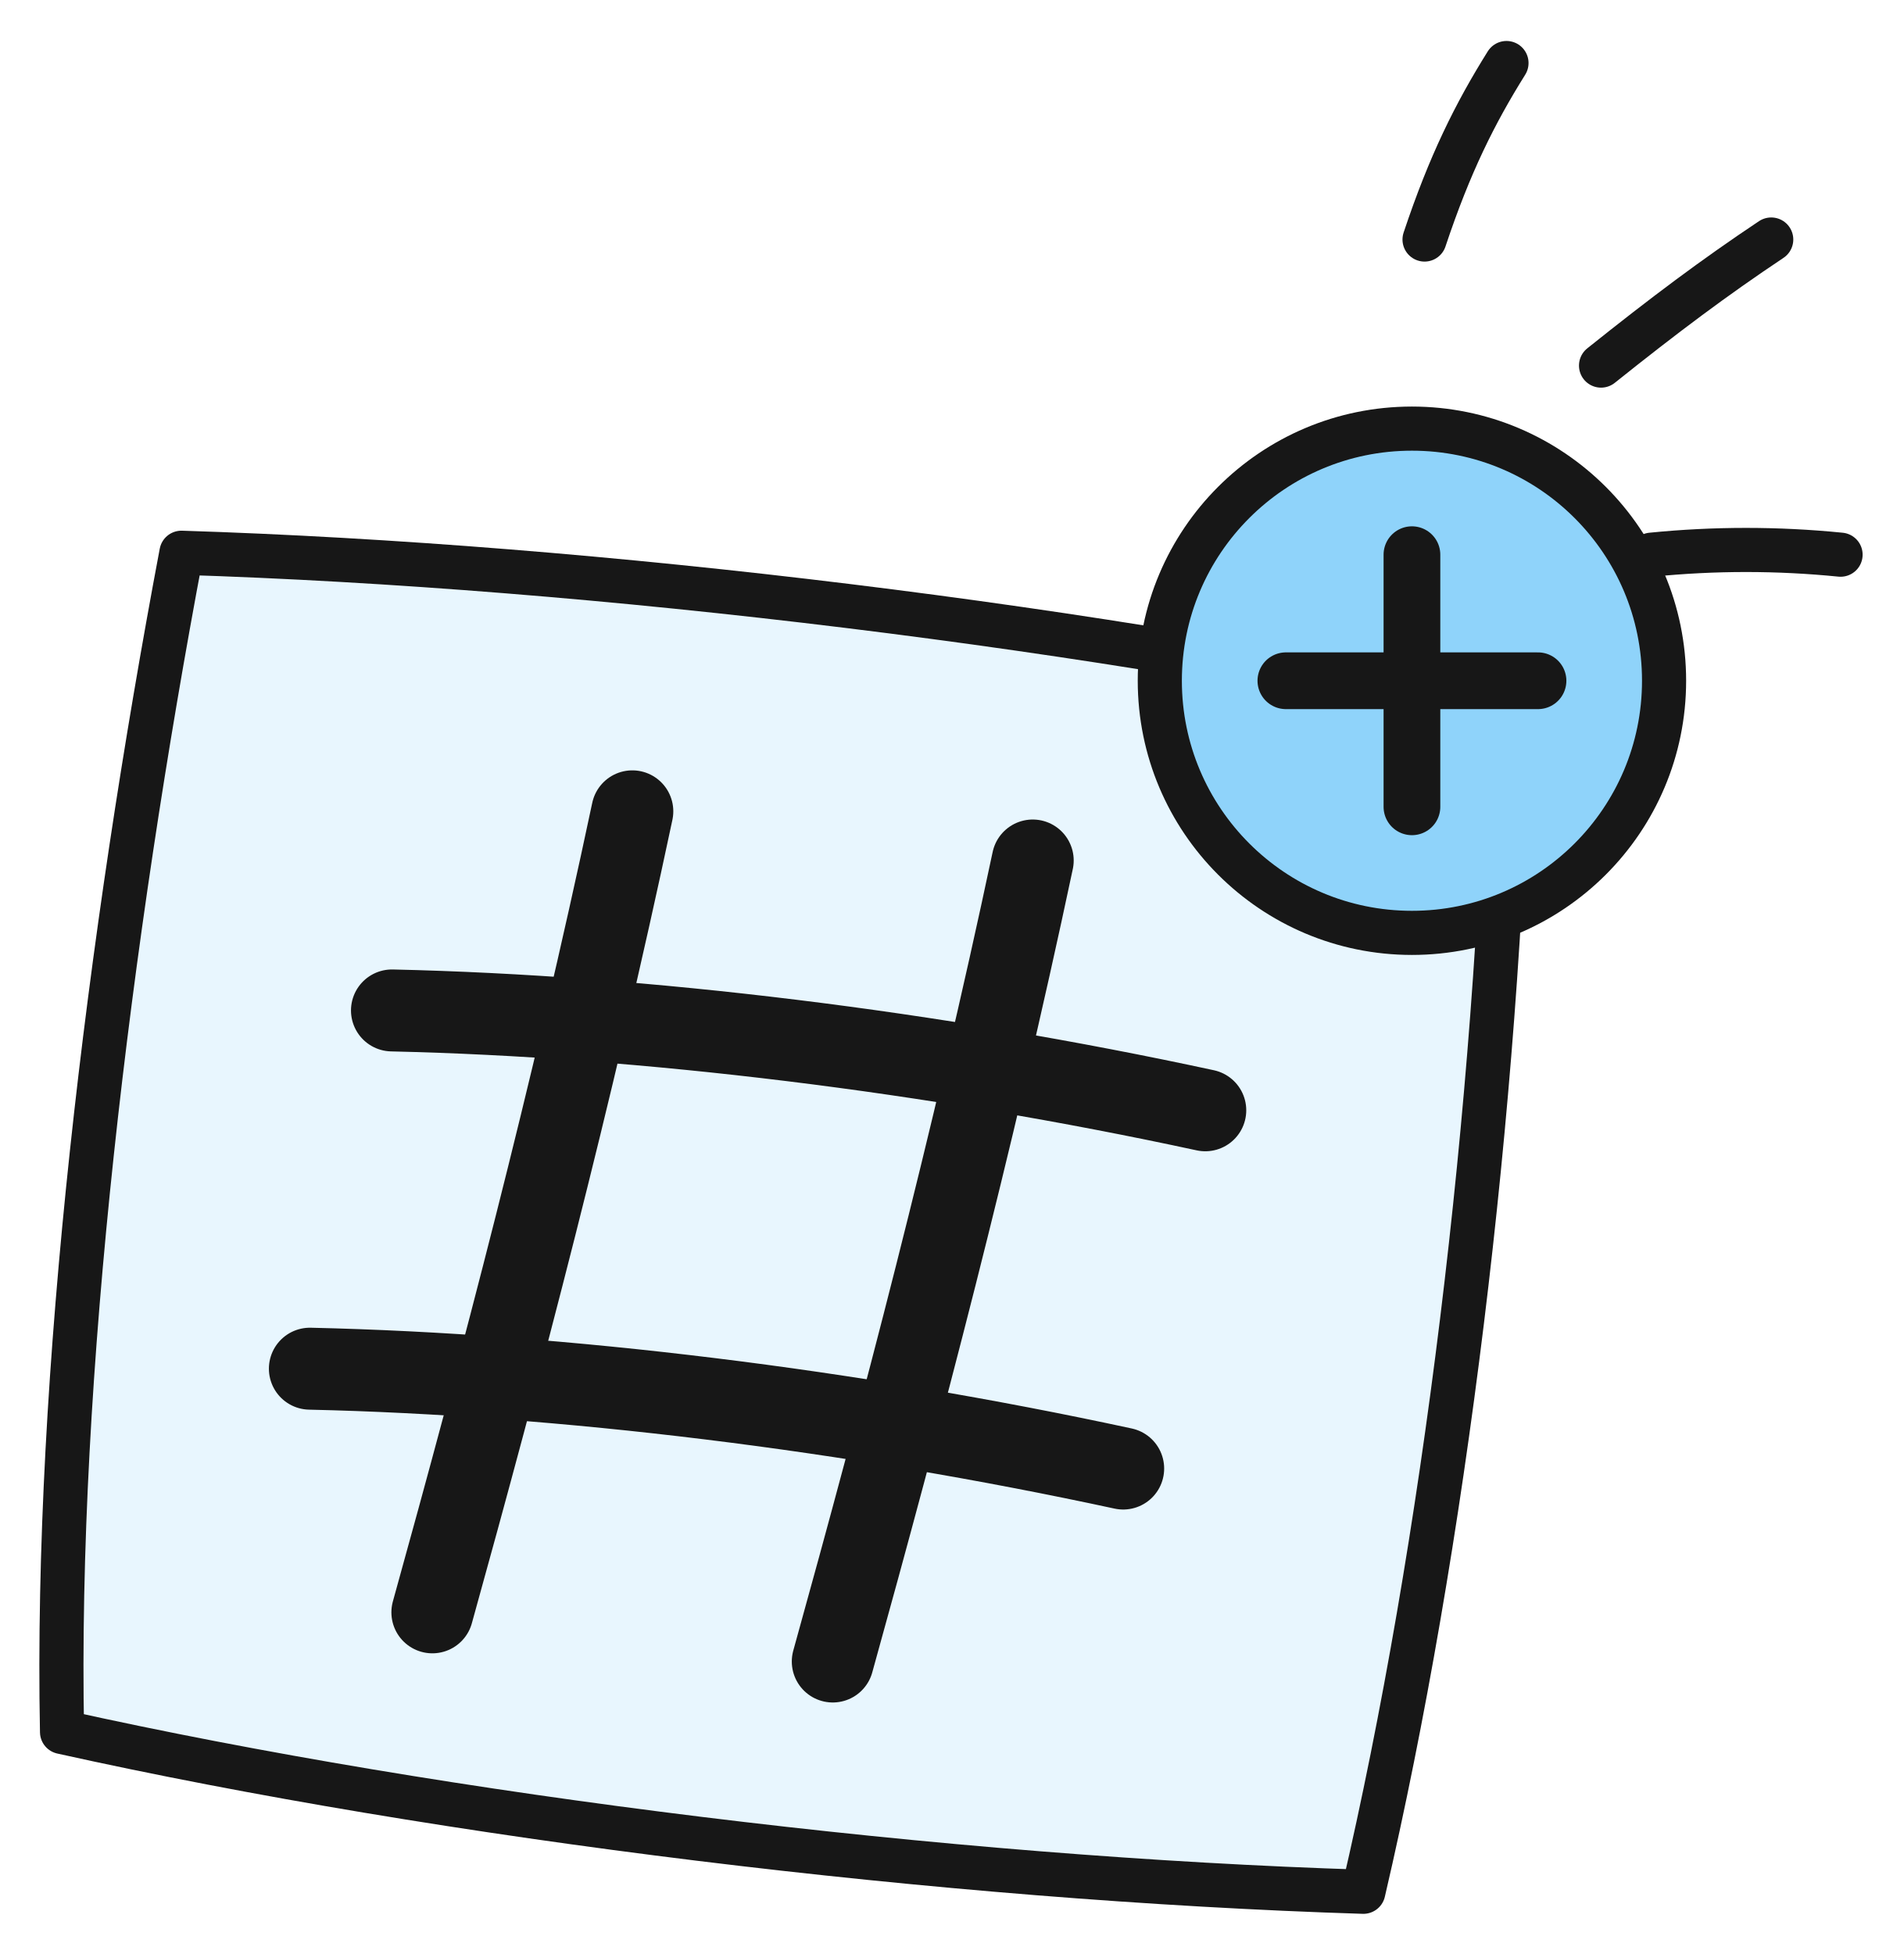
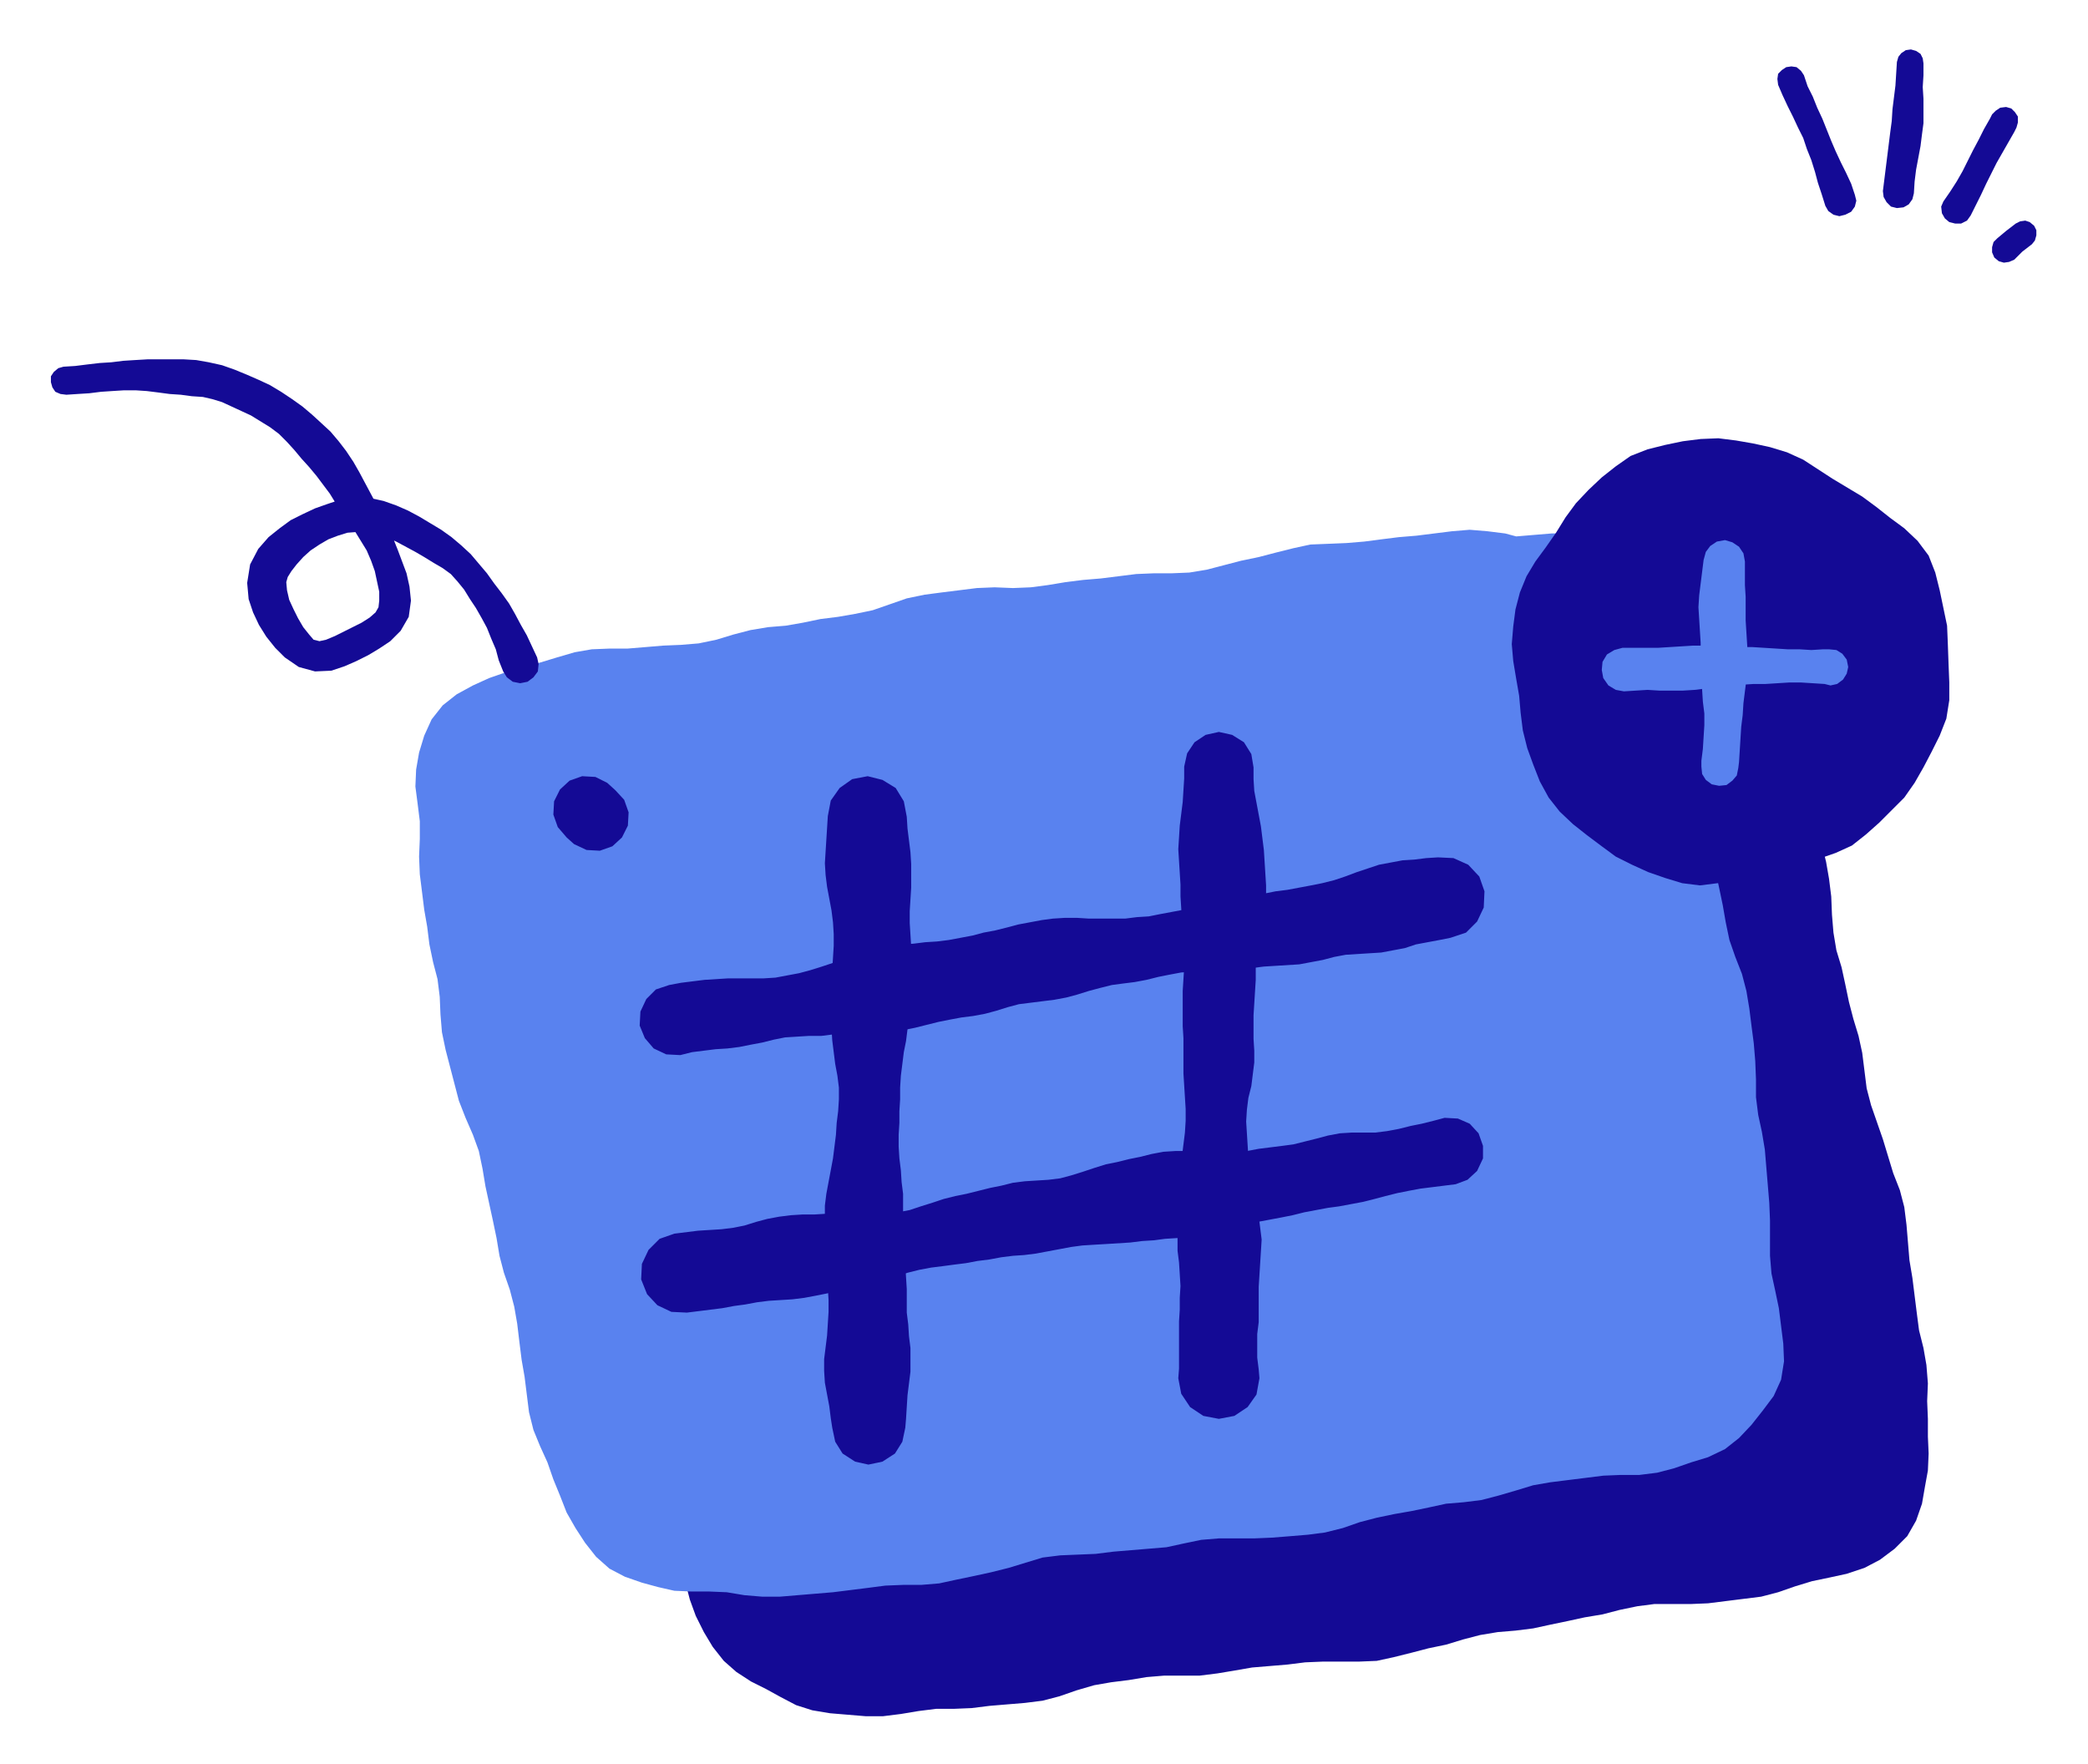
- <svg xmlns="http://www.w3.org/2000/svg" viewBox="76 18 302 310" width="302" height="310">
-   <g stroke="#171717" stroke-width="7" stroke-linecap="round" stroke-linejoin="round" fill="none">
-     <path d="M302 56 C 306 44 310 36 315 28" />
-     <path d="M330 76 C 340 68 348 62 357 56" />
-     <path d="M338 106 C 348 105 358 105 368 106" />
-     <g transform="rotate(7 200 200)">
-       <path d="M94 118 C 160 112 240 112 306 118 C 312 180 312 250 306 306 C 240 312 160 312 98 306 C 90 250 90 180 94 118 Z" fill="#E8F6FE" />
-       <path d="M170 150 C 166 196 160 240 154 280" stroke-width="13" />
-       <path d="M234 150 C 230 196 224 240 218 280" stroke-width="13" />
-       <path d="M136 186 C 176 182 222 182 266 186" stroke-width="13" />
-       <path d="M130 244 C 170 240 216 240 260 244" stroke-width="13" />
-     </g>
-     <circle cx="300" cy="126" r="40" fill="#8FD3FA" />
-     <path d="M300 106 L 300 146" stroke-width="9" />
-     <path d="M280 126 L 320 126" stroke-width="9" />
-   </g>
+ <svg xmlns="http://www.w3.org/2000/svg" viewBox="6 -2 283 239" width="283" height="239">
+   <path fill="#140A95" d="M257.4 24.4L256.9 22.9 256.2 21.4 255.5 20.0 254.8 18.5 254.2 17.1 253.6 15.6 253.0 14.1 252.3 12.6 251.7 11.1 251.0 9.7 250.5 8.2 250.1 7.6 249.5 7.1 248.8 7.0 248.1 7.1 247.5 7.5 247.0 8.0 246.9 8.7 247.0 9.5 247.6 10.9 248.3 12.4 249.0 13.8 249.7 15.3 250.4 16.7 250.9 18.2 251.5 19.7 252.0 21.3 252.4 22.8 252.9 24.3 253.4 25.9 253.8 26.6 254.5 27.1 255.3 27.3 256.1 27.1 256.9 26.7 257.4 26.0 257.6 25.2Z" />
+   <path fill="#140A95" d="M265.4 24.2L265.5 22.6 265.7 21.0 266.0 19.4 266.3 17.8 266.5 16.2 266.7 14.7 266.7 13.1 266.7 11.4 266.6 9.8 266.7 8.2 266.7 6.6 266.6 5.9 266.3 5.3 265.7 4.9 265.0 4.7 264.3 4.8 263.7 5.2 263.3 5.7 263.1 6.4 263.0 8.0 262.9 9.6 262.7 11.2 262.5 12.8 262.4 14.4 262.2 15.9 262.0 17.5 261.8 19.1 261.6 20.7 261.4 22.3 261.2 23.9 261.3 24.7 261.7 25.4 262.3 26.0 263.1 26.2 264.0 26.1 264.7 25.7 265.2 25.0Z" />
+   <path fill="#140A95" d="M273.1 27.2L273.8 25.8 274.5 24.4 275.2 22.9 275.9 21.5 276.6 20.1 277.4 18.7 278.2 17.3 279.0 15.9 279.3 15.3 279.5 14.6 279.5 13.8 279.1 13.2 278.6 12.7 277.9 12.5 277.1 12.6 276.5 13.0 276.0 13.5 275.7 14.1 274.9 15.5 274.2 16.9 273.4 18.4 272.7 19.8 272.0 21.2 271.2 22.6 270.3 24.0 269.4 25.3 269.1 26.0 269.2 26.9 269.6 27.6 270.2 28.1 271.0 28.3 271.8 28.3 272.6 27.9Z" />
+   <path fill="#140A95" d="M279.0 33.2L280.1 32.1 281.4 31.1 281.8 30.6 282.0 29.9 282.0 29.2 281.7 28.6 281.1 28.1 280.5 27.9 279.8 28.0 279.2 28.3 277.9 29.3 276.7 30.3 276.2 30.8 276.0 31.5 276.0 32.2 276.3 32.9 276.9 33.4 277.6 33.6 278.3 33.5Z" />
+   <path fill="#140A95" d="M227.3 86.5L229.7 86.6 232.0 87.0 234.2 87.5 236.4 88.0 238.6 88.7 240.8 89.6 242.8 90.9 244.5 92.6 246.1 94.5 247.3 96.5 248.2 98.8 248.9 101.1 249.7 103.3 250.7 105.6 251.6 107.8 252.4 110.1 252.9 112.4 253.5 114.8 253.9 117.1 254.2 119.5 254.3 122.0 254.5 124.4 254.9 126.8 255.6 129.1 256.1 131.4 256.6 133.8 257.2 136.1 257.9 138.4 258.4 140.7 258.7 143.1 259.0 145.5 259.6 147.8 260.4 150.1 261.2 152.4 261.9 154.7 262.6 157.0 263.5 159.3 264.1 161.6 264.4 164.0 264.6 166.4 264.8 168.8 265.2 171.2 265.5 173.6 265.8 176.0 266.1 178.3 266.7 180.7 267.1 183.0 267.3 185.5 267.2 187.9 267.3 190.3 267.3 192.7 267.4 195.0 267.3 197.3 266.9 199.5 266.5 201.8 265.7 204.1 264.5 206.2 262.8 207.9 260.8 209.4 258.7 210.5 256.3 211.3 254.0 211.8 251.6 212.3 249.3 213.0 247.0 213.8 244.7 214.4 242.3 214.7 239.9 215.0 237.5 215.3 235.1 215.4 232.7 215.4 230.2 215.4 227.9 215.7 225.5 216.2 223.2 216.8 220.8 217.2 218.5 217.7 216.1 218.2 213.8 218.7 211.4 219.0 209.0 219.2 206.6 219.6 204.3 220.2 202.0 220.9 199.6 221.4 197.3 222.0 194.9 222.6 192.6 223.1 190.2 223.2 187.7 223.2 185.3 223.2 182.9 223.3 180.5 223.6 178.1 223.8 175.7 224.0 173.4 224.4 171.0 224.8 168.6 225.1 166.2 225.1 163.8 225.1 161.4 225.3 159.0 225.7 156.6 226.0 154.3 226.4 151.9 227.1 149.6 227.9 147.3 228.5 144.9 228.8 142.5 229.0 140.1 229.2 137.7 229.5 135.3 229.6 132.9 229.6 130.5 229.9 128.1 230.3 125.7 230.6 123.3 230.6 120.9 230.4 118.5 230.2 116.1 229.8 113.9 229.1 111.8 228.0 109.8 226.9 107.8 225.9 105.8 224.6 104.1 223.1 102.6 221.2 101.4 219.2 100.3 217.0 99.5 214.8 98.9 212.5 98.3 210.1 97.4 207.9 96.5 205.7 95.6 203.4 95.0 201.1 94.3 198.8 93.6 196.4 93.2 194.1 93.1 191.6 93.0 189.2 92.7 186.8 92.2 184.5 91.7 182.1 91.3 179.7 90.7 177.4 90.0 175.1 89.5 172.8 89.1 170.4 88.9 168.0 88.5 165.6 87.9 163.3 87.2 161.0 86.6 158.7 85.8 156.4 84.9 154.1 84.1 151.8 83.5 149.5 83.3 147.1 83.0 144.7 82.6 142.3 82.3 139.9 82.1 137.5 81.8 135.1 81.3 132.8 80.8 130.4 80.6 128.0 80.6 125.6 80.7 123.2 80.8 120.8 81.0 118.5 81.8 116.4 82.7 114.4 83.7 112.3 84.8 110.2 86.3 108.4 88.2 106.9 90.3 105.8 92.6 104.9 94.9 104.2 97.2 103.7 99.6 103.3 101.9 102.8 104.2 102.0 106.6 101.3 108.9 100.9 111.3 100.5 113.7 100.1 116.0 99.8 118.5 99.8 120.9 99.9 123.3 99.8 125.7 99.5 128.1 99.0 130.4 98.7 132.8 98.2 135.2 97.7 137.5 97.1 139.9 96.8 142.3 96.7 144.7 96.4 147.0 95.9 149.4 95.3 151.7 94.8 154.0 94.2 156.4 93.5 158.7 92.8 161.1 92.4 163.5 92.3 165.9 92.3 168.3 92.1 170.7 91.9 173.1 91.8 175.5 91.7 177.9 91.4 180.2 90.9 182.6 90.6 185.0 90.5 187.4 90.5 189.8 90.3 192.2 90.1 194.6 90.0 197.0 89.7 199.4 89.3 201.7 88.5 204.0 87.8 206.4 87.4 208.8 87.1 211.2 86.7 213.6 86.4 216.0 86.3 218.4 86.3 220.8 86.1 223.2 85.8 225.5 85.4Z" />
+   <path fill="#5982EF" d="M211.5 70.7L213.9 70.5 216.3 70.3 218.7 70.3 221.1 70.8 223.3 72.0 225.2 73.4 227.1 74.9 228.9 76.5 230.5 78.4 231.6 80.6 232.6 82.9 233.5 85.1 234.2 87.4 234.5 89.8 234.6 92.3 234.8 94.7 235.1 97.1 235.4 99.5 235.7 101.9 236.1 104.2 236.8 106.5 237.5 108.9 237.9 111.2 238.2 113.6 238.5 116.0 239.0 118.3 239.5 120.7 239.9 123.0 240.4 125.4 241.2 127.7 242.1 130.0 242.7 132.3 243.1 134.7 243.4 137.1 243.7 139.4 243.9 141.8 244.0 144.3 244.0 146.7 244.3 149.1 244.8 151.4 245.2 153.8 245.4 156.2 245.6 158.6 245.8 161.0 245.9 163.4 245.9 165.8 245.9 168.2 246.1 170.6 246.6 172.9 247.1 175.3 247.4 177.7 247.7 180.1 247.8 182.5 247.4 185.0 246.4 187.2 244.9 189.2 243.4 191.1 241.7 192.9 239.8 194.4 237.5 195.5 235.2 196.2 232.9 197.0 230.6 197.6 228.2 197.9 225.7 197.9 223.3 198.0 220.9 198.3 218.5 198.6 216.1 198.9 213.8 199.3 211.5 200.0 209.1 200.7 206.8 201.3 204.4 201.6 202.0 201.8 199.7 202.3 197.3 202.8 195.0 203.2 192.6 203.7 190.3 204.3 188.0 205.1 185.6 205.7 183.3 206.0 180.9 206.2 178.4 206.4 176.0 206.5 173.6 206.5 171.2 206.5 168.8 206.7 166.4 207.2 164.1 207.7 161.7 207.9 159.3 208.1 156.9 208.3 154.5 208.6 152.1 208.7 149.7 208.8 147.3 209.1 145.0 209.8 142.7 210.5 140.3 211.1 138.0 211.6 135.6 212.1 133.3 212.6 130.9 212.8 128.5 212.8 126.0 212.9 123.7 213.2 121.3 213.5 118.9 213.8 116.5 214.0 114.1 214.2 111.7 214.4 109.3 214.4 106.9 214.2 104.5 213.8 102.1 213.7 99.7 213.7 97.4 213.6 95.2 213.1 93.0 212.5 90.7 211.7 88.6 210.6 86.8 209.0 85.3 207.1 84.0 205.1 82.8 203.0 81.9 200.7 81.0 198.5 80.2 196.2 79.2 194.0 78.3 191.8 77.7 189.4 77.4 187.0 77.1 184.6 76.7 182.3 76.4 179.9 76.1 177.4 75.7 175.1 75.1 172.8 74.3 170.5 73.7 168.2 73.3 165.8 72.8 163.4 72.3 161.1 71.8 158.8 71.4 156.4 70.9 154.0 70.1 151.8 69.1 149.5 68.2 147.2 67.6 144.9 67.0 142.6 66.4 140.3 65.9 137.9 65.7 135.5 65.6 133.1 65.3 130.7 64.7 128.4 64.2 126.0 63.9 123.6 63.5 121.3 63.2 118.9 62.9 116.5 62.8 114.1 62.9 111.7 62.9 109.3 62.6 106.9 62.3 104.6 62.4 102.3 62.8 100.0 63.5 97.7 64.5 95.5 66.0 93.6 67.9 92.1 70.1 90.9 72.3 89.9 74.6 89.1 76.9 88.4 79.2 87.8 81.5 87.1 83.9 86.4 86.2 86.0 88.7 85.9 91.1 85.9 93.5 85.7 95.9 85.5 98.3 85.4 100.7 85.2 103.1 84.7 105.4 84.0 107.7 83.4 110.1 83.0 112.5 82.8 114.8 82.4 117.2 81.9 119.6 81.6 121.9 81.2 124.3 80.7 126.6 79.9 128.9 79.1 131.3 78.6 133.6 78.3 136.0 78.0 138.4 77.7 140.8 77.6 143.3 77.7 145.7 77.6 148.0 77.3 150.4 76.9 152.8 76.6 155.2 76.4 157.6 76.1 160.0 75.8 162.4 75.7 164.8 75.7 167.2 75.6 169.6 75.2 171.9 74.6 174.2 74.0 176.6 73.5 178.9 72.9 181.3 72.3 183.6 71.8 186.1 71.7 188.5 71.6 190.9 71.4 193.2 71.1 195.6 70.8 198.0 70.6 200.4 70.3 202.8 70.0 205.2 69.8 207.6 70.0 210.0 70.3Z" />
+   <path fill="#140A95" d="M82.8 111.5L83.8 112.4 85.5 113.2 87.3 113.3 89.0 112.7 90.3 111.5 91.1 109.9 91.2 108.1 90.6 106.4 89.4 105.1 88.3 104.1 86.7 103.3 84.9 103.2 83.2 103.8 81.9 105.0 81.1 106.6 81.0 108.4 81.6 110.1Z" />
+   <path fill="#140A95" d="M78.8 87.1L78.1 85.6 77.4 84.1 76.6 82.7 75.8 81.2 75.0 79.8 74.0 78.4 73.0 77.1 72.0 75.7 70.9 74.4 69.8 73.1 68.5 71.9 67.2 70.8 65.8 69.8 64.3 68.9 62.8 68.0 61.3 67.2 59.7 66.5 58.0 65.9 56.2 65.5 54.2 65.5 52.2 65.7 50.4 66.3 48.7 66.9 47.0 67.7 45.4 68.5 43.9 69.6 42.4 70.8 41.0 72.4 39.9 74.5 39.5 77.0 39.7 79.2 40.3 81.0 41.1 82.7 42.1 84.3 43.3 85.8 44.6 87.1 46.5 88.4 48.7 89.0 50.9 88.9 52.7 88.3 54.3 87.6 55.9 86.8 57.4 85.9 58.9 84.9 60.3 83.5 61.4 81.6 61.7 79.4 61.5 77.5 61.1 75.7 60.5 74.1 59.9 72.5 59.3 71.0 58.6 69.4 57.8 67.9 57.1 66.5 56.3 65.0 55.5 63.5 54.7 62.0 53.9 60.6 52.9 59.1 51.9 57.8 50.8 56.5 49.5 55.3 48.3 54.2 47.0 53.1 45.6 52.1 44.1 51.1 42.6 50.2 41.1 49.5 39.5 48.8 37.8 48.1 36.1 47.5 34.3 47.1 32.6 46.8 30.9 46.7 29.3 46.7 27.6 46.7 26.0 46.7 24.3 46.8 22.7 46.9 21.1 47.1 19.5 47.2 17.8 47.4 16.2 47.6 14.6 47.7 13.9 47.9 13.3 48.4 12.9 49.0 12.9 49.8 13.1 50.5 13.5 51.1 14.2 51.4 15.0 51.5 16.5 51.4 18.1 51.3 19.7 51.1 21.2 51.0 22.8 50.9 24.4 50.9 25.9 51.0 27.5 51.2 29.0 51.4 30.5 51.5 32.0 51.7 33.5 51.8 34.8 52.1 36.1 52.5 37.4 53.1 38.7 53.7 40.0 54.3 41.3 55.1 42.6 55.9 43.8 56.8 44.9 57.9 45.9 59.0 46.9 60.2 47.9 61.3 48.9 62.5 49.8 63.7 50.7 64.9 51.5 66.2 52.4 67.5 53.2 68.8 54.1 70.0 54.9 71.3 55.7 72.6 56.3 74.0 56.8 75.4 57.1 76.8 57.4 78.2 57.4 79.4 57.3 80.3 56.9 81.0 56.1 81.7 55.0 82.4 53.8 83.0 52.6 83.6 51.4 84.2 50.2 84.7 49.3 84.9 48.5 84.7 47.9 84.0 47.1 83.0 46.4 81.8 45.8 80.6 45.2 79.3 44.9 78.0 44.8 76.9 45.0 76.2 45.5 75.4 46.2 74.5 47.1 73.5 48.1 72.6 49.3 71.8 50.5 71.1 51.8 70.6 53.1 70.2 54.4 70.1 55.7 70.1 57.0 70.3 58.4 70.8 59.7 71.4 61.0 72.1 62.3 72.8 63.5 73.5 64.8 74.3 66.0 75.0 67.1 75.8 68.0 76.8 68.9 77.9 69.7 79.2 70.5 80.4 71.3 81.8 72.0 83.1 72.6 84.6 73.2 86.0 73.6 87.5 74.2 89.0 74.7 89.8 75.5 90.4 76.5 90.6 77.5 90.4 78.3 89.8 78.9 89.0 79.0 88.0Z" />
+   <path fill="#140A95" d="M118.2 108.6L118.1 110.2 118.0 111.8 117.9 113.4 117.8 115.0 117.9 116.6 118.1 118.2 118.4 119.8 118.7 121.4 118.9 123.0 119.0 124.6 119.0 126.2 118.9 127.8 118.8 129.4 118.8 131.0 118.8 132.6 118.8 134.2 118.7 135.8 118.7 137.4 118.8 139.0 119.0 140.6 119.2 142.2 119.5 143.8 119.7 145.4 119.7 147.0 119.6 148.6 119.4 150.2 119.3 151.8 119.1 153.4 118.9 155.0 118.6 156.6 118.3 158.2 118.0 159.8 117.8 161.4 117.8 163.0 118.0 164.6 118.1 166.2 118.3 167.8 118.3 169.4 118.3 171.0 118.2 172.6 118.3 174.2 118.3 175.8 118.2 177.4 118.1 179.0 117.9 180.6 117.7 182.2 117.7 183.8 117.8 185.4 118.1 187.0 118.4 188.6 118.6 190.2 118.8 191.5 119.2 193.4 120.2 195.0 121.9 196.1 123.7 196.5 125.6 196.1 127.3 195.0 128.3 193.4 128.7 191.5 128.8 190.3 128.9 188.7 129.0 187.1 129.2 185.5 129.4 183.9 129.4 182.3 129.4 180.7 129.2 179.1 129.1 177.5 128.9 175.9 128.9 174.3 128.9 172.7 128.8 171.1 128.7 169.5 128.5 167.9 128.4 166.2 128.4 164.6 128.4 163.0 128.4 161.4 128.4 159.8 128.2 158.2 128.1 156.6 127.9 155.0 127.8 153.4 127.8 151.8 127.9 150.2 127.9 148.6 128.0 147.0 128.0 145.4 128.1 143.8 128.3 142.2 128.5 140.6 128.8 139.1 129.0 137.5 129.1 135.9 129.1 134.3 129.1 132.7 129.2 131.1 129.3 129.5 129.4 127.9 129.5 126.3 129.4 124.7 129.3 123.1 129.3 121.5 129.4 119.9 129.5 118.3 129.5 116.7 129.5 115.1 129.4 113.5 129.2 111.9 129.0 110.3 128.9 108.7 128.5 106.6 127.4 104.8 125.6 103.7 123.6 103.2 121.5 103.6 119.8 104.8 118.6 106.5Z" />
+   <path fill="#140A95" d="M166.5 101.9L166.5 103.5 166.4 105.1 166.3 106.7 166.1 108.3 165.9 109.9 165.8 111.5 165.7 113.1 165.8 114.7 165.9 116.3 166.0 117.9 166.0 119.5 166.1 121.1 166.2 122.7 166.3 124.3 166.5 125.9 166.6 127.5 166.5 129.1 166.4 130.7 166.3 132.3 166.3 133.9 166.3 135.5 166.3 137.1 166.4 138.7 166.4 140.3 166.4 141.9 166.4 143.5 166.5 145.1 166.6 146.7 166.7 148.3 166.7 149.9 166.6 151.5 166.4 153.1 166.2 154.7 166.1 156.3 166.0 157.9 165.9 159.5 165.8 161.1 165.7 162.7 165.6 164.3 165.6 165.9 165.6 167.5 165.8 169.1 165.9 170.7 166.0 172.3 165.9 173.9 165.9 175.5 165.8 177.1 165.8 178.7 165.8 180.3 165.8 181.9 165.8 183.5 165.7 184.8 166.1 186.9 167.3 188.7 169.1 189.9 171.2 190.3 173.3 189.9 175.1 188.7 176.3 187.0 176.7 184.8 176.6 183.6 176.4 182.0 176.4 180.4 176.4 178.8 176.6 177.2 176.6 175.6 176.6 174.0 176.6 172.4 176.7 170.8 176.8 169.2 176.9 167.6 177.0 166.0 176.8 164.4 176.6 162.8 176.2 161.2 175.8 159.6 175.5 158.0 175.4 156.4 175.2 154.8 175.1 153.2 175.0 151.6 174.9 150.0 175.0 148.4 175.2 146.8 175.6 145.2 175.8 143.6 176.0 142.0 176.0 140.4 175.9 138.8 175.9 137.2 175.9 135.6 176.0 134.0 176.1 132.4 176.2 130.8 176.2 129.2 176.3 127.6 176.5 126.0 176.8 124.4 177.2 122.8 177.5 121.2 177.6 119.6 177.6 118.0 177.5 116.4 177.4 114.8 177.3 113.2 177.1 111.6 176.9 110.0 176.6 108.4 176.3 106.8 176.0 105.2 175.9 103.6 175.9 102.0 175.6 100.2 174.6 98.6 173.0 97.6 171.2 97.2 169.4 97.6 167.9 98.6 166.9 100.1Z" />
+   <path fill="#140A95" d="M98.2 141.0L99.8 140.6 101.4 140.4 103.0 140.2 104.6 140.1 106.2 139.9 107.7 139.6 109.3 139.3 110.9 138.9 112.4 138.6 114.0 138.5 115.6 138.4 117.3 138.4 118.9 138.2 120.4 138.0 122.0 137.8 123.6 137.7 125.3 137.7 126.9 137.7 128.5 137.6 130.0 137.3 131.6 136.9 133.2 136.5 134.7 136.2 136.3 135.9 137.9 135.7 139.5 135.4 141.0 135.0 142.6 134.5 144.1 134.1 145.7 133.9 147.3 133.7 148.9 133.5 150.5 133.2 152.0 132.8 153.6 132.3 155.1 131.9 156.7 131.5 158.2 131.3 159.8 131.1 161.4 130.8 163.0 130.4 164.5 130.1 166.1 129.8 167.7 129.7 169.3 129.7 171.0 129.8 172.6 129.7 174.2 129.5 175.7 129.2 177.3 129.0 178.9 128.9 180.5 128.8 182.1 128.7 183.7 128.4 185.3 128.1 186.8 127.7 188.4 127.4 190.0 127.3 191.6 127.2 193.2 127.1 194.8 126.8 196.4 126.5 197.9 126.0 199.5 125.7 201.1 125.4 202.6 125.1 204.7 124.4 206.2 122.9 207.1 121.0 207.2 118.8 206.5 116.8 205.0 115.2 203.0 114.3 200.9 114.2 199.3 114.3 197.7 114.5 196.1 114.6 194.5 114.9 192.9 115.2 191.4 115.7 189.9 116.2 188.3 116.8 186.8 117.3 185.2 117.7 183.7 118.0 182.1 118.3 180.5 118.6 178.9 118.8 177.4 119.1 175.8 119.2 174.2 119.4 172.6 119.6 171.0 119.9 169.5 120.3 167.9 120.8 166.4 121.3 164.8 121.6 163.2 121.9 161.7 122.2 160.1 122.3 158.5 122.5 156.8 122.5 155.2 122.5 153.6 122.5 152.0 122.4 150.3 122.4 148.7 122.5 147.2 122.7 145.6 123.0 144.0 123.3 142.5 123.7 140.9 124.1 139.3 124.4 137.8 124.8 136.2 125.1 134.6 125.4 133.0 125.6 131.4 125.7 129.8 125.9 128.2 126.0 126.7 126.3 125.1 126.6 123.6 127.1 122.0 127.6 120.5 128.0 118.9 128.5 117.4 129.0 115.8 129.5 114.3 129.9 112.7 130.2 111.1 130.5 109.5 130.6 107.9 130.6 106.3 130.6 104.7 130.6 103.1 130.7 101.5 130.8 99.9 131.0 98.3 131.2 96.7 131.5 94.9 132.1 93.6 133.4 92.8 135.1 92.7 137.0 93.4 138.7 94.6 140.1 96.3 140.9Z" />
+   <path fill="#140A95" d="M99.1 175.9L100.7 175.7 102.3 175.5 103.9 175.3 105.5 175.0 107.0 174.8 108.6 174.5 110.2 174.3 111.8 174.2 113.4 174.1 115.0 173.9 116.6 173.6 118.1 173.3 119.7 172.9 121.3 172.6 122.8 172.2 124.4 171.9 125.9 171.5 127.5 171.0 129.0 170.5 130.6 170.1 132.2 169.8 133.8 169.6 135.3 169.4 136.9 169.2 138.5 168.9 140.1 168.7 141.7 168.4 143.3 168.2 144.8 168.1 146.4 167.9 148.0 167.6 149.6 167.3 151.2 167.0 152.7 166.8 154.3 166.7 156.0 166.6 157.6 166.5 159.2 166.4 160.8 166.2 162.4 166.1 163.9 165.9 165.5 165.8 167.1 165.7 168.7 165.4 170.3 165.1 171.8 164.7 173.4 164.2 175.0 163.9 176.5 163.6 178.1 163.3 179.7 163.0 181.2 162.7 182.8 162.3 184.4 162.0 186.0 161.7 187.5 161.5 189.1 161.2 190.7 160.9 192.3 160.5 193.8 160.1 195.4 159.7 196.9 159.4 198.5 159.1 200.1 158.9 201.7 158.7 203.3 158.5 204.9 157.9 206.2 156.7 207.0 155.0 207.0 153.3 206.4 151.6 205.2 150.3 203.6 149.6 201.8 149.5 200.3 149.9 198.7 150.3 197.2 150.6 195.6 151.0 194.0 151.3 192.4 151.5 190.8 151.5 189.2 151.5 187.6 151.6 186.0 151.9 184.5 152.3 182.9 152.7 181.3 153.1 179.8 153.3 178.2 153.5 176.6 153.7 175.0 154.0 173.4 154.2 171.8 154.3 170.2 154.3 168.5 154.1 166.9 154.0 165.3 154.0 163.7 154.1 162.1 154.4 160.5 154.8 159.0 155.1 157.4 155.5 155.9 155.8 154.3 156.3 152.8 156.8 151.2 157.3 149.7 157.7 148.1 157.9 146.5 158.0 144.9 158.1 143.3 158.3 141.7 158.7 140.2 159.0 138.6 159.4 137.0 159.8 135.5 160.1 133.9 160.5 132.4 161.0 130.8 161.5 129.3 162.0 127.7 162.3 126.1 162.4 124.5 162.4 122.9 162.4 121.2 162.3 119.6 162.4 118.0 162.5 116.4 162.6 114.8 162.6 113.2 162.7 111.6 162.9 110.0 163.2 108.5 163.6 106.9 164.1 105.4 164.4 103.8 164.6 102.2 164.7 100.6 164.8 99.0 165.0 97.4 165.2 95.4 165.9 93.9 167.4 93.0 169.3 92.9 171.4 93.7 173.4 95.1 174.9 97.0 175.8Z" />
+   <path fill="#140A95" d="M270.1 88.0L270.2 90.5 270.2 92.9 269.8 95.4 268.9 97.7 267.8 99.9 266.7 102.0 265.5 104.1 264.1 106.1 262.4 107.8 260.7 109.5 258.9 111.1 257.0 112.6 254.8 113.6 252.5 114.4 250.3 115.1 248.1 115.8 245.8 116.4 243.5 116.8 241.2 117.2 238.8 117.7 236.4 118.0 234.0 117.7 231.7 117.0 229.4 116.2 227.2 115.2 225.0 114.1 223.1 112.7 221.1 111.2 219.2 109.7 217.4 108.0 215.9 106.1 214.7 103.9 213.8 101.6 213.0 99.4 212.4 97.0 212.1 94.6 211.9 92.3 211.5 90.0 211.1 87.6 210.9 85.3 211.1 82.9 211.4 80.6 212.0 78.3 212.9 76.1 214.1 74.1 215.5 72.2 216.9 70.2 218.2 68.1 219.6 66.2 221.3 64.4 223.1 62.7 225.0 61.2 227.0 59.8 229.3 58.9 231.7 58.3 234.1 57.8 236.5 57.5 238.9 57.4 241.3 57.7 243.6 58.1 245.9 58.6 248.2 59.3 250.4 60.3 252.4 61.6 254.4 62.9 256.4 64.1 258.4 65.3 260.3 66.7 262.2 68.2 264.1 69.6 265.9 71.3 267.4 73.3 268.3 75.6 268.9 78.0 269.4 80.4 269.9 82.8 270.0 85.2Z" />
+   <path fill="#5982EF" d="M236.9 73.9L236.7 75.5 236.5 77.1 236.3 78.7 236.2 80.3 236.3 81.9 236.4 83.5 236.5 85.1 236.5 86.7 236.6 88.3 236.6 89.9 236.7 91.5 236.8 93.1 237.0 94.7 237.0 96.3 236.9 97.9 236.8 99.5 236.6 101.1 236.6 101.9 236.7 102.9 237.2 103.7 238.0 104.3 239.0 104.5 240.0 104.4 240.8 103.8 241.4 103.1 241.6 102.1 241.7 101.3 241.8 99.7 241.9 98.1 242.0 96.5 242.2 94.9 242.3 93.3 242.5 91.7 242.7 90.1 242.9 88.5 242.9 86.9 242.8 85.3 242.7 83.7 242.6 82.1 242.6 80.5 242.6 78.9 242.5 77.3 242.5 75.7 242.5 74.1 242.3 73.0 241.7 72.1 240.8 71.5 239.8 71.2 238.7 71.4 237.8 72.0 237.2 72.8Z" />
+   <path fill="#5982EF" d="M226.1 91.7L227.7 91.6 229.3 91.5 230.9 91.6 232.5 91.6 234.1 91.6 235.7 91.5 237.3 91.3 238.9 91.1 240.5 90.9 242.1 90.8 243.7 90.7 245.3 90.7 246.9 90.6 248.5 90.5 250.1 90.5 251.7 90.6 253.3 90.7 254.1 90.9 255.0 90.7 255.8 90.1 256.3 89.3 256.5 88.4 256.3 87.4 255.7 86.6 254.9 86.1 253.9 86.0 253.1 86.0 251.5 86.1 249.9 86.0 248.3 86.0 246.7 85.9 245.1 85.8 243.5 85.7 241.9 85.7 240.3 85.6 238.7 85.5 237.1 85.5 235.5 85.5 233.9 85.6 232.3 85.7 230.7 85.8 229.1 85.8 227.5 85.8 225.9 85.8 224.8 86.1 223.8 86.7 223.2 87.7 223.1 88.8 223.3 89.9 224.0 90.9 225.0 91.5Z" />
</svg>
